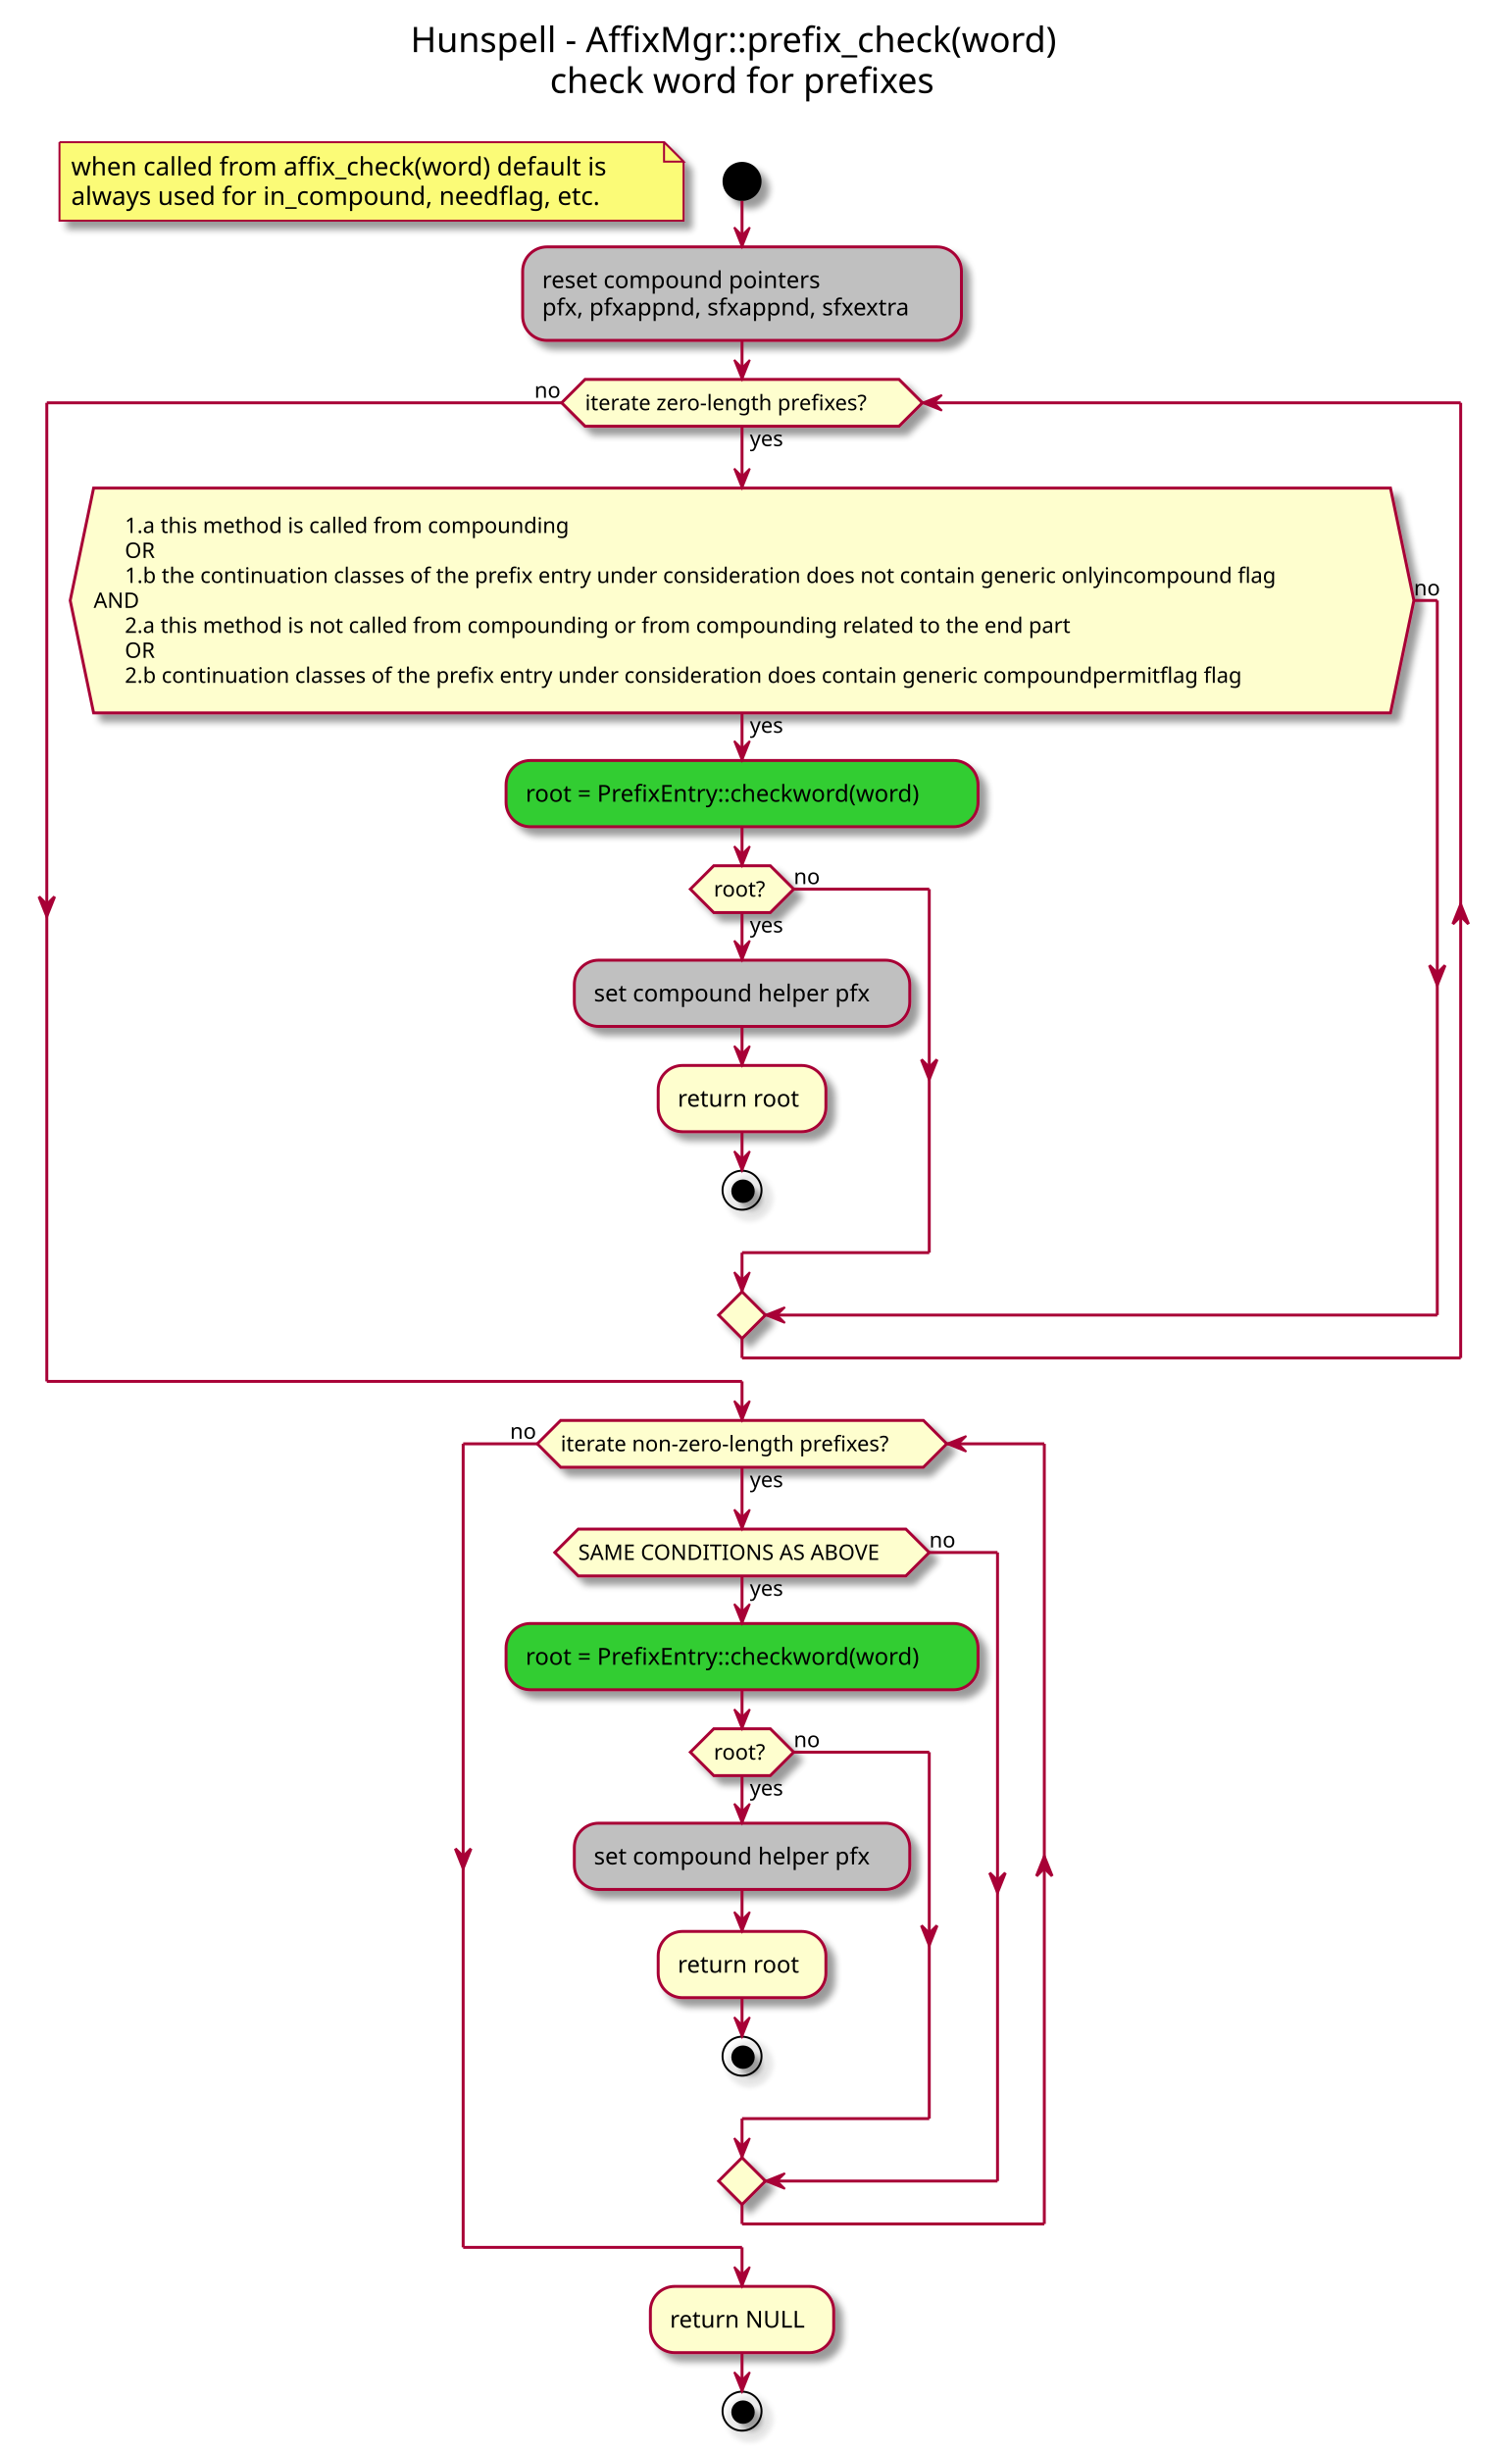
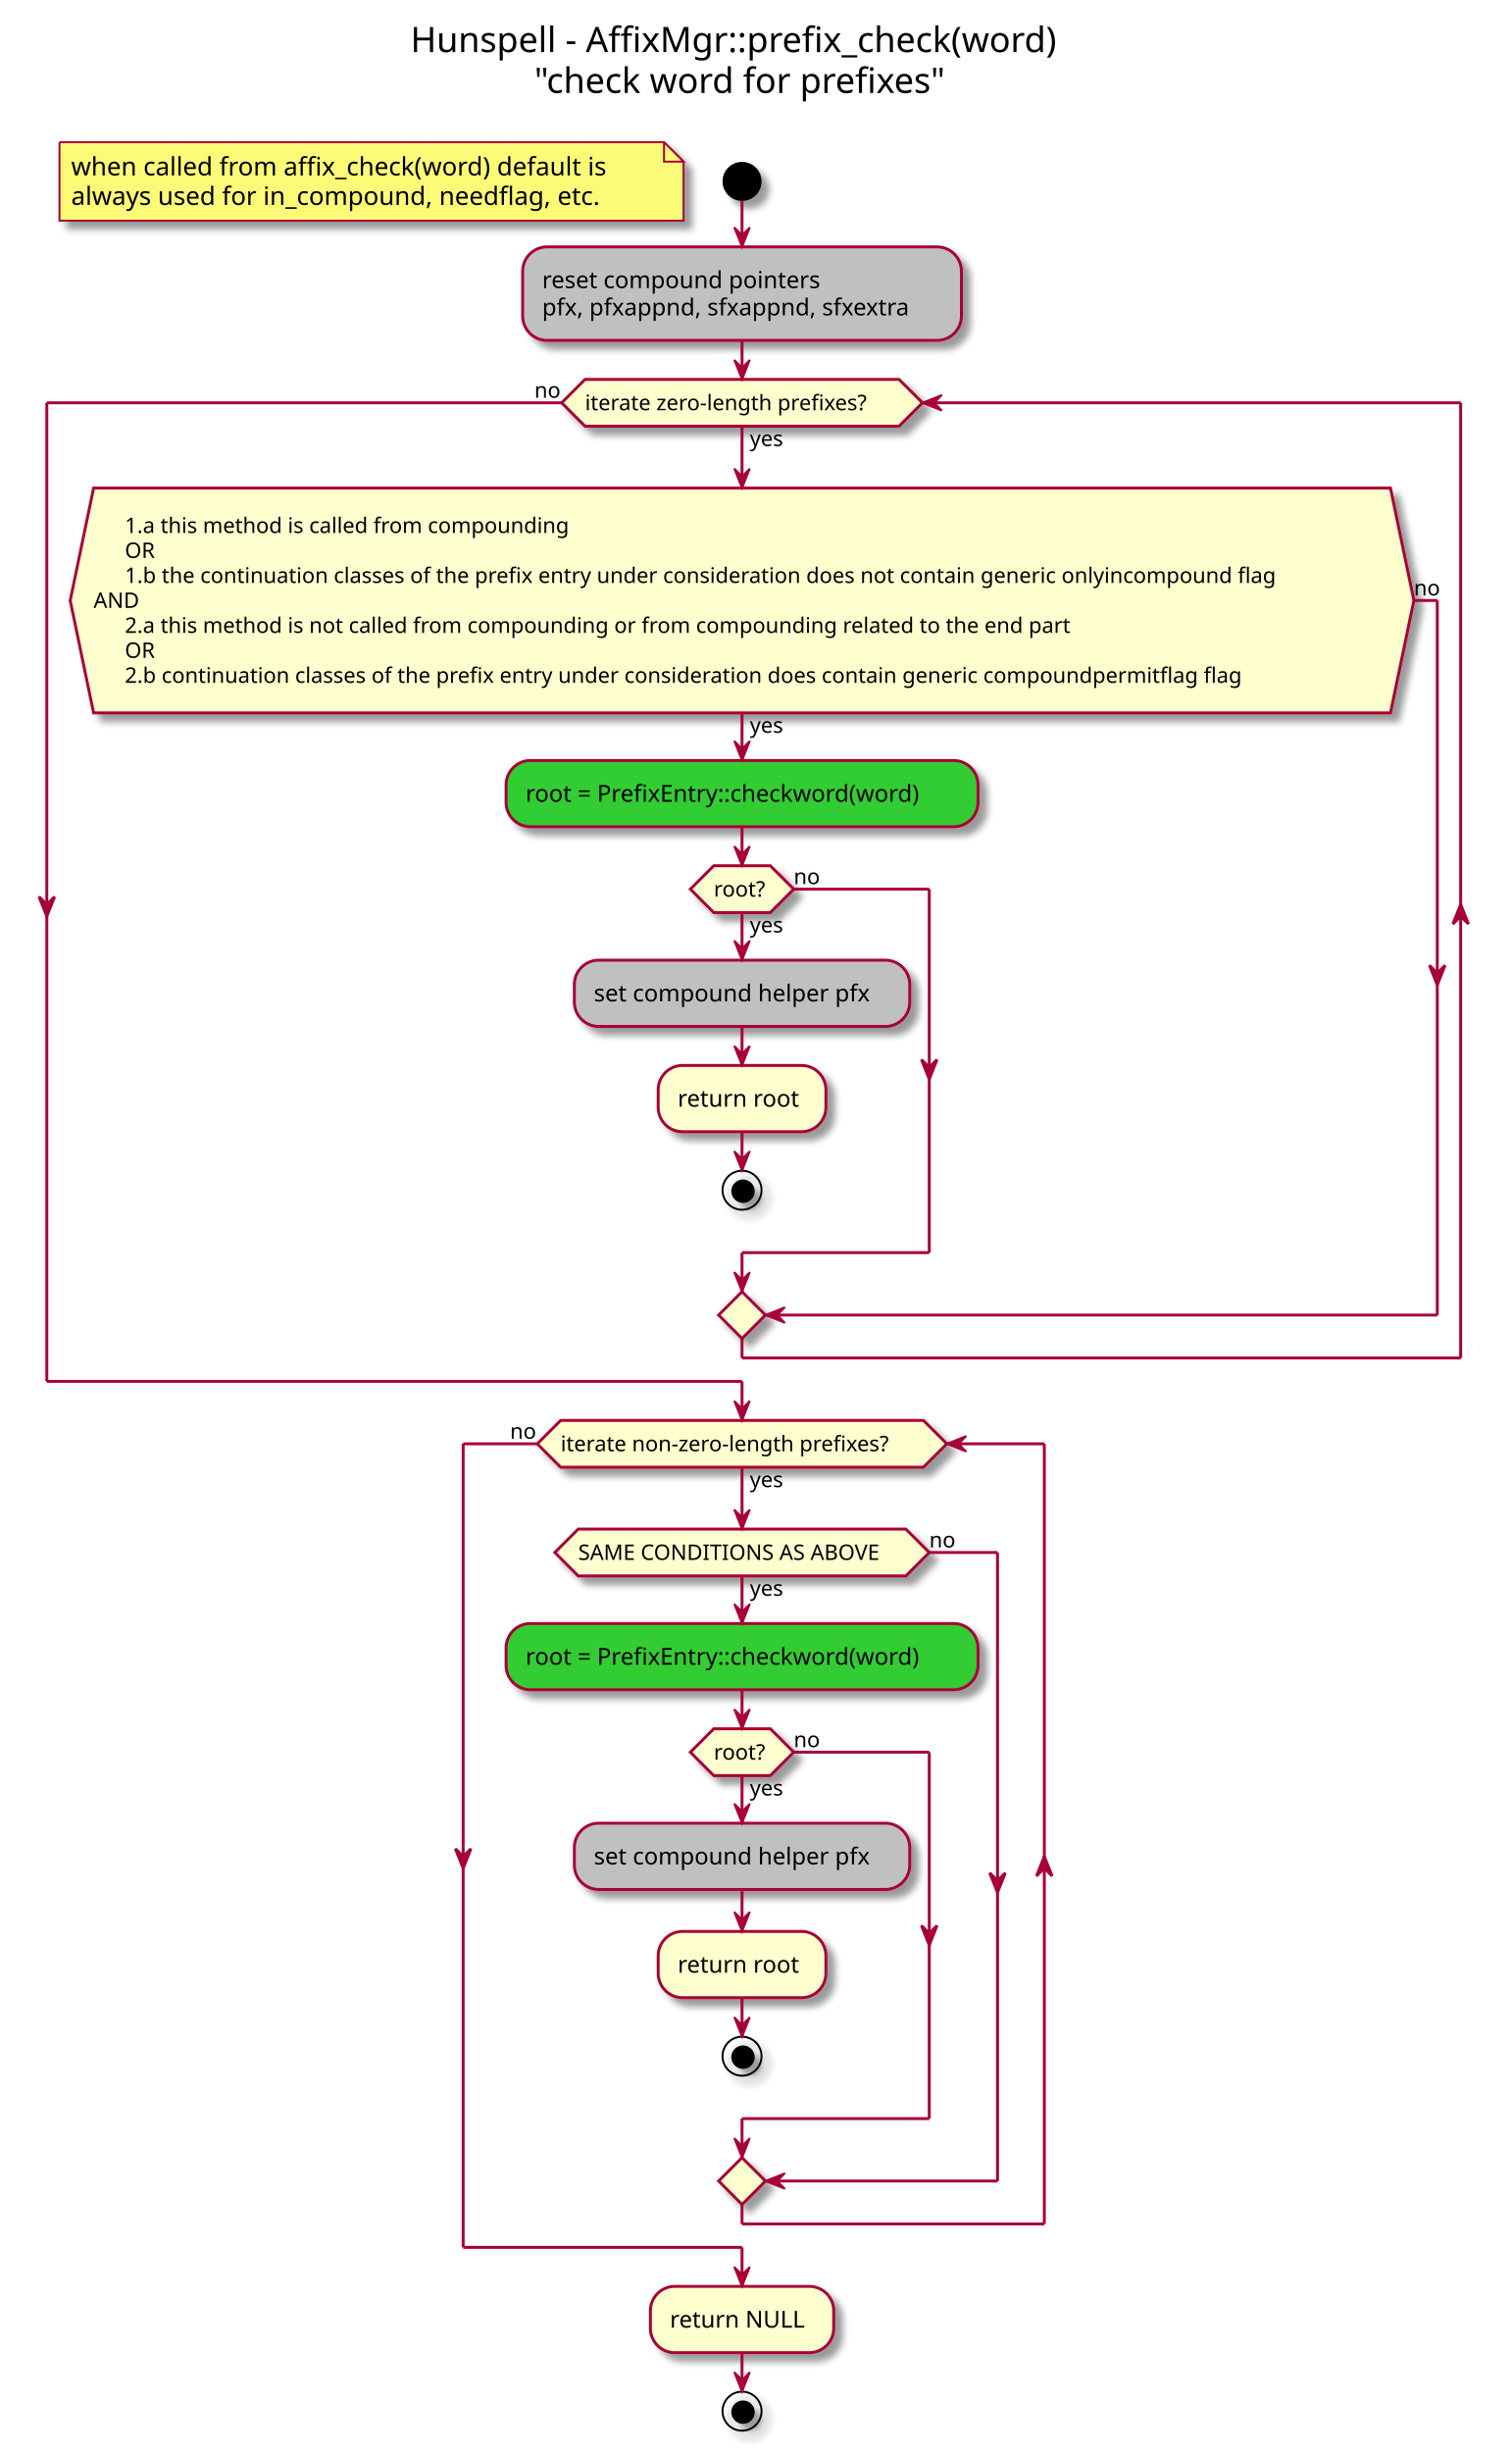
<svg xmlns="http://www.w3.org/2000/svg" contentScriptType="application/ecmascript" contentStyleType="text/css" height="1257px" preserveAspectRatio="none" style="width:775px;height:1257px;" version="1.1" viewBox="0 0 775 1257" width="775px" zoomAndPan="magnify">
  <defs>
-     <linearGradient id="g1tcsan2qnqfuj0" x1="0%" x2="100%" y1="50%" y2="50%">
+     <linearGradient id="gyoyyty8eo2b90" x1="0%" x2="100%" y1="50%" y2="50%">
      <stop offset="0%" stop-color="#FFFFFF" />
      <stop offset="100%" stop-color="#FFFFFF" />
    </linearGradient>
-     <filter height="300%" id="f1tcsan2qnqfuj" width="300%" x="-1" y="-1">
+     <filter height="300%" id="fyoyyty8eo2b9" width="300%" x="-1" y="-1">
      <feGaussianBlur result="blurOut" stdDeviation="2.0" />
      <feColorMatrix in="blurOut" result="blurOut2" type="matrix" values="0 0 0 0 0 0 0 0 0 0 0 0 0 0 0 0 0 0 .4 0" />
      <feOffset dx="4.0" dy="4.0" in="blurOut2" result="blurOut3" />
      <feBlend in="SourceGraphic" in2="blurOut3" mode="normal" />
    </filter>
  </defs>
  <g>
-     <rect fill="url(#g1tcsan2qnqfuj0)" height="1257" style="stroke: none; stroke-width: 1.0;" width="775" x="0" y="0" />
+     <rect fill="url(#gyoyyty8eo2b90)" height="1257" style="stroke: none; stroke-width: 1.0;" width="775" x="0" y="0" />
    <text fill="#000000" font-family="sans-serif" font-size="18" lengthAdjust="spacingAndGlyphs" textLength="352" x="210.5" y="26.708">Hunspell - AffixMgr::prefix_check(word)</text>
-     <text fill="#000000" font-family="sans-serif" font-size="18" lengthAdjust="spacingAndGlyphs" textLength="209" x="282" y="47.661">check word for prefixes</text>
+     <text fill="#000000" font-family="sans-serif" font-size="18" lengthAdjust="spacingAndGlyphs" textLength="225" x="274" y="47.661">"check word for prefixes"</text>
    <text fill="#000000" font-family="sans-serif" font-size="18" lengthAdjust="spacingAndGlyphs" textLength="0" x="389.5" y="68.614" />
-     <path d="M30.5,72.859 L30.5,113.125 L350.5,113.125 L350.5,82.859 L340.5,72.859 L30.5,72.859 " fill="#FBFB77" filter="url(#f1tcsan2qnqfuj)" style="stroke: #A80036; stroke-width: 1.0;" />
+     <path d="M30.5,72.859 L30.5,113.125 L350.5,113.125 L350.5,82.859 L340.5,72.859 L30.5,72.859 " fill="#FBFB77" filter="url(#fyoyyty8eo2b9)" style="stroke: #A80036; stroke-width: 1.0;" />
    <path d="M340.5,72.859 L340.5,82.859 L350.5,82.859 L340.5,72.859 " fill="#FBFB77" style="stroke: #A80036; stroke-width: 1.0;" />
    <text fill="#000000" font-family="sans-serif" font-size="13" lengthAdjust="spacingAndGlyphs" textLength="299" x="36.5" y="89.926">when called from affix_check(word) default is</text>
    <text fill="#000000" font-family="sans-serif" font-size="13" lengthAdjust="spacingAndGlyphs" textLength="291" x="36.5" y="105.059">always used for in_compound, needflag, etc.</text>
-     <ellipse cx="380.5" cy="92.992" fill="#000000" filter="url(#f1tcsan2qnqfuj)" rx="10" ry="10" style="stroke: none; stroke-width: 1.0;" />
-     <rect fill="#C0C0C0" filter="url(#f1tcsan2qnqfuj)" height="47.938" rx="12.5" ry="12.5" style="stroke: #A80036; stroke-width: 1.5;" width="225" x="268" y="126.559" />
+     <ellipse cx="380.5" cy="92.992" fill="#000000" filter="url(#fyoyyty8eo2b9)" rx="10" ry="10" style="stroke: none; stroke-width: 1.0;" />
+     <rect fill="#C0C0C0" filter="url(#fyoyyty8eo2b9)" height="47.938" rx="12.5" ry="12.5" style="stroke: #A80036; stroke-width: 1.5;" width="225" x="268" y="126.559" />
    <text fill="#000000" font-family="sans-serif" font-size="12" lengthAdjust="spacingAndGlyphs" textLength="152" x="278" y="147.698">reset compound pointers</text>
    <text fill="#000000" font-family="sans-serif" font-size="12" lengthAdjust="spacingAndGlyphs" textLength="205" x="278" y="161.667">pfx, pfxappnd, sfxappnd, sfxextra</text>
-     <rect fill="#32CD32" filter="url(#f1tcsan2qnqfuj)" height="33.969" rx="12.5" ry="12.5" style="stroke: #A80036; stroke-width: 1.5;" width="242" x="259.5" y="389.852" />
+     <rect fill="#32CD32" filter="url(#fyoyyty8eo2b9)" height="33.969" rx="12.5" ry="12.5" style="stroke: #A80036; stroke-width: 1.5;" width="242" x="259.5" y="389.852" />
    <text fill="#000000" font-family="sans-serif" font-size="12" lengthAdjust="spacingAndGlyphs" textLength="222" x="269.5" y="410.99">root = PrefixEntry::checkword(word)</text>
-     <rect fill="#C0C0C0" filter="url(#f1tcsan2qnqfuj)" height="33.969" rx="12.5" ry="12.5" style="stroke: #A80036; stroke-width: 1.5;" width="172" x="294.5" y="492.223" />
+     <rect fill="#C0C0C0" filter="url(#fyoyyty8eo2b9)" height="33.969" rx="12.5" ry="12.5" style="stroke: #A80036; stroke-width: 1.5;" width="172" x="294.5" y="492.223" />
    <text fill="#000000" font-family="sans-serif" font-size="12" lengthAdjust="spacingAndGlyphs" textLength="152" x="304.5" y="513.361">set compound helper pfx</text>
-     <rect fill="#FEFECE" filter="url(#f1tcsan2qnqfuj)" height="33.969" rx="12.5" ry="12.5" style="stroke: #A80036; stroke-width: 1.5;" width="86" x="337.5" y="546.191" />
+     <rect fill="#FEFECE" filter="url(#fyoyyty8eo2b9)" height="33.969" rx="12.5" ry="12.5" style="stroke: #A80036; stroke-width: 1.5;" width="86" x="337.5" y="546.191" />
    <text fill="#000000" font-family="sans-serif" font-size="12" lengthAdjust="spacingAndGlyphs" textLength="66" x="347.5" y="567.33">return root</text>
-     <ellipse cx="380.5" cy="610.16" fill="none" filter="url(#f1tcsan2qnqfuj)" rx="10" ry="10" style="stroke: #000000; stroke-width: 1.0;" />
-     <ellipse cx="381" cy="610.66" fill="#000000" filter="url(#f1tcsan2qnqfuj)" rx="6" ry="6" style="stroke: none; stroke-width: 1.0;" />
-     <polygon fill="#FEFECE" filter="url(#f1tcsan2qnqfuj)" points="366,443.82,395,443.82,407,455.82,395,467.82,366,467.82,354,455.82,366,443.82" style="stroke: #A80036; stroke-width: 1.5;" />
+     <ellipse cx="380.5" cy="610.16" fill="none" filter="url(#fyoyyty8eo2b9)" rx="10" ry="10" style="stroke: #000000; stroke-width: 1.0;" />
+     <ellipse cx="381" cy="610.66" fill="#000000" filter="url(#fyoyyty8eo2b9)" rx="6" ry="6" style="stroke: none; stroke-width: 1.0;" />
+     <polygon fill="#FEFECE" filter="url(#fyoyyty8eo2b9)" points="366,443.82,395,443.82,407,455.82,395,467.82,366,467.82,354,455.82,366,443.82" style="stroke: #A80036; stroke-width: 1.5;" />
    <text fill="#000000" font-family="sans-serif" font-size="11" lengthAdjust="spacingAndGlyphs" textLength="20" x="384.5" y="478.031">yes</text>
    <text fill="#000000" font-family="sans-serif" font-size="11" lengthAdjust="spacingAndGlyphs" textLength="29" x="366" y="459.628">root?</text>
    <text fill="#000000" font-family="sans-serif" font-size="11" lengthAdjust="spacingAndGlyphs" textLength="14" x="407" y="453.226">no</text>
-     <polygon fill="#FEFECE" filter="url(#f1tcsan2qnqfuj)" points="48,250.207,713,250.207,725,307.828,713,365.449,48,365.449,36,307.828,48,250.207" style="stroke: #A80036; stroke-width: 1.5;" />
+     <polygon fill="#FEFECE" filter="url(#fyoyyty8eo2b9)" points="48,250.207,713,250.207,725,307.828,713,365.449,48,365.449,36,307.828,48,250.207" style="stroke: #A80036; stroke-width: 1.5;" />
    <text fill="#000000" font-family="sans-serif" font-size="11" lengthAdjust="spacingAndGlyphs" textLength="20" x="384.5" y="375.66">yes</text>
    <text fill="#000000" font-family="sans-serif" font-size="11" lengthAdjust="spacingAndGlyphs" textLength="0" x="52" y="260.418" />
    <text fill="#000000" font-family="sans-serif" font-size="11" lengthAdjust="spacingAndGlyphs" textLength="250" x="64" y="273.222">1.a this method is called from compounding</text>
    <text fill="#000000" font-family="sans-serif" font-size="11" lengthAdjust="spacingAndGlyphs" textLength="17" x="64" y="286.027">OR</text>
    <text fill="#000000" font-family="sans-serif" font-size="11" lengthAdjust="spacingAndGlyphs" textLength="649" x="64" y="298.832">1.b the continuation classes of the prefix entry under consideration does not contain generic onlyincompound flag</text>
    <text fill="#000000" font-family="sans-serif" font-size="11" lengthAdjust="spacingAndGlyphs" textLength="24" x="48" y="311.636">AND</text>
    <text fill="#000000" font-family="sans-serif" font-size="11" lengthAdjust="spacingAndGlyphs" textLength="532" x="64" y="324.441">2.a this method is not called from compounding or from compounding related to the end part</text>
    <text fill="#000000" font-family="sans-serif" font-size="11" lengthAdjust="spacingAndGlyphs" textLength="17" x="64" y="337.246">OR</text>
    <text fill="#000000" font-family="sans-serif" font-size="11" lengthAdjust="spacingAndGlyphs" textLength="629" x="64" y="350.05">2.b continuation classes of the prefix entry under consideration does contain generic compoundpermitflag flag</text>
    <text fill="#000000" font-family="sans-serif" font-size="11" lengthAdjust="spacingAndGlyphs" textLength="14" x="725" y="305.234">no</text>
-     <polygon fill="#FEFECE" filter="url(#f1tcsan2qnqfuj)" points="380.5,662.16,392.5,674.16,380.5,686.16,368.5,674.16,380.5,662.16" style="stroke: #A80036; stroke-width: 1.5;" />
-     <polygon fill="#FEFECE" filter="url(#f1tcsan2qnqfuj)" points="300,194.497,461,194.497,473,206.497,461,218.497,300,218.497,288,206.497,300,194.497" style="stroke: #A80036; stroke-width: 1.5;" />
+     <polygon fill="#FEFECE" filter="url(#fyoyyty8eo2b9)" points="380.5,662.16,392.5,674.16,380.5,686.16,368.5,674.16,380.5,662.16" style="stroke: #A80036; stroke-width: 1.5;" />
+     <polygon fill="#FEFECE" filter="url(#fyoyyty8eo2b9)" points="300,194.497,461,194.497,473,206.497,461,218.497,300,218.497,288,206.497,300,194.497" style="stroke: #A80036; stroke-width: 1.5;" />
    <text fill="#000000" font-family="sans-serif" font-size="11" lengthAdjust="spacingAndGlyphs" textLength="20" x="384.5" y="228.707">yes</text>
    <text fill="#000000" font-family="sans-serif" font-size="11" lengthAdjust="spacingAndGlyphs" textLength="161" x="300" y="210.305">iterate zero-length prefixes?</text>
    <text fill="#000000" font-family="sans-serif" font-size="11" lengthAdjust="spacingAndGlyphs" textLength="14" x="274" y="203.902">no</text>
-     <rect fill="#32CD32" filter="url(#f1tcsan2qnqfuj)" height="33.969" rx="12.5" ry="12.5" style="stroke: #A80036; stroke-width: 1.5;" width="242" x="259.5" y="832.273" />
+     <rect fill="#32CD32" filter="url(#fyoyyty8eo2b9)" height="33.969" rx="12.5" ry="12.5" style="stroke: #A80036; stroke-width: 1.5;" width="242" x="259.5" y="832.273" />
    <text fill="#000000" font-family="sans-serif" font-size="12" lengthAdjust="spacingAndGlyphs" textLength="222" x="269.5" y="853.412">root = PrefixEntry::checkword(word)</text>
-     <rect fill="#C0C0C0" filter="url(#f1tcsan2qnqfuj)" height="33.969" rx="12.5" ry="12.5" style="stroke: #A80036; stroke-width: 1.5;" width="172" x="294.5" y="934.644" />
+     <rect fill="#C0C0C0" filter="url(#fyoyyty8eo2b9)" height="33.969" rx="12.5" ry="12.5" style="stroke: #A80036; stroke-width: 1.5;" width="172" x="294.5" y="934.644" />
    <text fill="#000000" font-family="sans-serif" font-size="12" lengthAdjust="spacingAndGlyphs" textLength="152" x="304.5" y="955.783">set compound helper pfx</text>
-     <rect fill="#FEFECE" filter="url(#f1tcsan2qnqfuj)" height="33.969" rx="12.5" ry="12.5" style="stroke: #A80036; stroke-width: 1.5;" width="86" x="337.5" y="990.128" />
+     <rect fill="#FEFECE" filter="url(#fyoyyty8eo2b9)" height="33.969" rx="12.5" ry="12.5" style="stroke: #A80036; stroke-width: 1.5;" width="86" x="337.5" y="990.128" />
    <text fill="#000000" font-family="sans-serif" font-size="12" lengthAdjust="spacingAndGlyphs" textLength="66" x="347.5" y="1011.267">return root</text>
-     <ellipse cx="380.5" cy="1054.097" fill="none" filter="url(#f1tcsan2qnqfuj)" rx="10" ry="10" style="stroke: #000000; stroke-width: 1.0;" />
-     <ellipse cx="381" cy="1054.597" fill="#000000" filter="url(#f1tcsan2qnqfuj)" rx="6" ry="6" style="stroke: none; stroke-width: 1.0;" />
-     <polygon fill="#FEFECE" filter="url(#f1tcsan2qnqfuj)" points="366,886.242,395,886.242,407,898.242,395,910.242,366,910.242,354,898.242,366,886.242" style="stroke: #A80036; stroke-width: 1.5;" />
+     <ellipse cx="380.5" cy="1054.097" fill="none" filter="url(#fyoyyty8eo2b9)" rx="10" ry="10" style="stroke: #000000; stroke-width: 1.0;" />
+     <ellipse cx="381" cy="1054.597" fill="#000000" filter="url(#fyoyyty8eo2b9)" rx="6" ry="6" style="stroke: none; stroke-width: 1.0;" />
+     <polygon fill="#FEFECE" filter="url(#fyoyyty8eo2b9)" points="366,886.242,395,886.242,407,898.242,395,910.242,366,910.242,354,898.242,366,886.242" style="stroke: #A80036; stroke-width: 1.5;" />
    <text fill="#000000" font-family="sans-serif" font-size="11" lengthAdjust="spacingAndGlyphs" textLength="20" x="384.5" y="920.452">yes</text>
    <text fill="#000000" font-family="sans-serif" font-size="11" lengthAdjust="spacingAndGlyphs" textLength="29" x="366" y="902.05">root?</text>
    <text fill="#000000" font-family="sans-serif" font-size="11" lengthAdjust="spacingAndGlyphs" textLength="14" x="407" y="895.648">no</text>
-     <polygon fill="#FEFECE" filter="url(#f1tcsan2qnqfuj)" points="296.5,783.871,464.5,783.871,476.5,795.871,464.5,807.871,296.5,807.871,284.5,795.871,296.5,783.871" style="stroke: #A80036; stroke-width: 1.5;" />
+     <polygon fill="#FEFECE" filter="url(#fyoyyty8eo2b9)" points="296.5,783.871,464.5,783.871,476.5,795.871,464.5,807.871,296.5,807.871,284.5,795.871,296.5,783.871" style="stroke: #A80036; stroke-width: 1.5;" />
    <text fill="#000000" font-family="sans-serif" font-size="11" lengthAdjust="spacingAndGlyphs" textLength="20" x="384.5" y="818.081">yes</text>
    <text fill="#000000" font-family="sans-serif" font-size="11" lengthAdjust="spacingAndGlyphs" textLength="168" x="296.5" y="799.679">SAME CONDITIONS AS ABOVE</text>
    <text fill="#000000" font-family="sans-serif" font-size="11" lengthAdjust="spacingAndGlyphs" textLength="14" x="476.5" y="793.276">no</text>
-     <polygon fill="#FEFECE" filter="url(#f1tcsan2qnqfuj)" points="380.5,1106.097,392.5,1118.097,380.5,1130.097,368.5,1118.097,380.5,1106.097" style="stroke: #A80036; stroke-width: 1.5;" />
-     <polygon fill="#FEFECE" filter="url(#f1tcsan2qnqfuj)" points="287.5,728.16,473.5,728.16,485.5,740.16,473.5,752.16,287.5,752.16,275.5,740.16,287.5,728.16" style="stroke: #A80036; stroke-width: 1.5;" />
+     <polygon fill="#FEFECE" filter="url(#fyoyyty8eo2b9)" points="380.5,1106.097,392.5,1118.097,380.5,1130.097,368.5,1118.097,380.5,1106.097" style="stroke: #A80036; stroke-width: 1.5;" />
+     <polygon fill="#FEFECE" filter="url(#fyoyyty8eo2b9)" points="287.5,728.16,473.5,728.16,485.5,740.16,473.5,752.16,287.5,752.16,275.5,740.16,287.5,728.16" style="stroke: #A80036; stroke-width: 1.5;" />
    <text fill="#000000" font-family="sans-serif" font-size="11" lengthAdjust="spacingAndGlyphs" textLength="20" x="384.5" y="762.371">yes</text>
    <text fill="#000000" font-family="sans-serif" font-size="11" lengthAdjust="spacingAndGlyphs" textLength="186" x="287.5" y="743.968">iterate non-zero-length prefixes?</text>
    <text fill="#000000" font-family="sans-serif" font-size="11" lengthAdjust="spacingAndGlyphs" textLength="14" x="261.5" y="737.566">no</text>
-     <rect fill="#FEFECE" filter="url(#f1tcsan2qnqfuj)" height="33.969" rx="12.5" ry="12.5" style="stroke: #A80036; stroke-width: 1.5;" width="94" x="333.5" y="1172.097" />
+     <rect fill="#FEFECE" filter="url(#fyoyyty8eo2b9)" height="33.969" rx="12.5" ry="12.5" style="stroke: #A80036; stroke-width: 1.5;" width="94" x="333.5" y="1172.097" />
    <text fill="#000000" font-family="sans-serif" font-size="12" lengthAdjust="spacingAndGlyphs" textLength="74" x="343.5" y="1193.236">return NULL</text>
-     <ellipse cx="380.5" cy="1236.066" fill="none" filter="url(#f1tcsan2qnqfuj)" rx="10" ry="10" style="stroke: #000000; stroke-width: 1.0;" />
-     <ellipse cx="381" cy="1236.566" fill="#000000" filter="url(#f1tcsan2qnqfuj)" rx="6" ry="6" style="stroke: none; stroke-width: 1.0;" />
+     <ellipse cx="380.5" cy="1236.066" fill="none" filter="url(#fyoyyty8eo2b9)" rx="10" ry="10" style="stroke: #000000; stroke-width: 1.0;" />
+     <ellipse cx="381" cy="1236.566" fill="#000000" filter="url(#fyoyyty8eo2b9)" rx="6" ry="6" style="stroke: none; stroke-width: 1.0;" />
    <line style="stroke: #A80036; stroke-width: 1.5;" x1="380.5" x2="380.5" y1="102.992" y2="126.559" />
    <polygon fill="#A80036" points="376.5,116.559,380.5,126.559,384.5,116.559,380.5,120.559" style="stroke: #A80036; stroke-width: 1.0;" />
    <line style="stroke: #A80036; stroke-width: 1.5;" x1="380.5" x2="380.5" y1="526.191" y2="546.191" />
    <polygon fill="#A80036" points="376.5,536.191,380.5,546.191,384.5,536.191,380.5,540.191" style="stroke: #A80036; stroke-width: 1.0;" />
    <line style="stroke: #A80036; stroke-width: 1.5;" x1="380.5" x2="380.5" y1="580.16" y2="600.16" />
    <polygon fill="#A80036" points="376.5,590.16,380.5,600.16,384.5,590.16,380.5,594.16" style="stroke: #A80036; stroke-width: 1.0;" />
    <line style="stroke: #A80036; stroke-width: 1.5;" x1="380.5" x2="380.5" y1="467.82" y2="492.223" />
    <polygon fill="#A80036" points="376.5,482.223,380.5,492.223,384.5,482.223,380.5,486.223" style="stroke: #A80036; stroke-width: 1.0;" />
    <line style="stroke: #A80036; stroke-width: 1.5;" x1="407" x2="476.5" y1="455.82" y2="455.82" />
    <polygon fill="#A80036" points="472.5,543.191,476.5,553.191,480.5,543.191,476.5,547.191" style="stroke: #A80036; stroke-width: 1.5;" />
    <line style="stroke: #A80036; stroke-width: 1.5;" x1="476.5" x2="476.5" y1="455.82" y2="642.16" />
    <line style="stroke: #A80036; stroke-width: 1.5;" x1="476.5" x2="380.5" y1="642.16" y2="642.16" />
    <line style="stroke: #A80036; stroke-width: 1.5;" x1="380.5" x2="380.5" y1="642.16" y2="662.16" />
    <polygon fill="#A80036" points="376.5,652.16,380.5,662.16,384.5,652.16,380.5,656.16" style="stroke: #A80036; stroke-width: 1.0;" />
    <line style="stroke: #A80036; stroke-width: 1.5;" x1="380.5" x2="380.5" y1="423.82" y2="443.82" />
    <polygon fill="#A80036" points="376.5,433.82,380.5,443.82,384.5,433.82,380.5,437.82" style="stroke: #A80036; stroke-width: 1.0;" />
    <line style="stroke: #A80036; stroke-width: 1.5;" x1="380.5" x2="380.5" y1="365.449" y2="389.852" />
    <polygon fill="#A80036" points="376.5,379.852,380.5,389.852,384.5,379.852,380.5,383.852" style="stroke: #A80036; stroke-width: 1.0;" />
    <line style="stroke: #A80036; stroke-width: 1.5;" x1="725" x2="737" y1="307.828" y2="307.828" />
    <polygon fill="#A80036" points="733,494.897,737,504.897,741,494.897,737,498.897" style="stroke: #A80036; stroke-width: 1.5;" />
    <line style="stroke: #A80036; stroke-width: 1.5;" x1="737" x2="737" y1="307.828" y2="674.16" />
    <line style="stroke: #A80036; stroke-width: 1.5;" x1="737" x2="392.5" y1="674.16" y2="674.16" />
    <polygon fill="#A80036" points="402.5,670.16,392.5,674.16,402.5,678.16,398.5,674.16" style="stroke: #A80036; stroke-width: 1.0;" />
    <line style="stroke: #A80036; stroke-width: 1.5;" x1="380.5" x2="380.5" y1="218.497" y2="250.207" />
    <polygon fill="#A80036" points="376.5,240.207,380.5,250.207,384.5,240.207,380.5,244.207" style="stroke: #A80036; stroke-width: 1.0;" />
    <line style="stroke: #A80036; stroke-width: 1.5;" x1="380.5" x2="380.5" y1="686.16" y2="696.16" />
    <line style="stroke: #A80036; stroke-width: 1.5;" x1="380.5" x2="749" y1="696.16" y2="696.16" />
    <polygon fill="#A80036" points="745,473.684,749,463.684,753,473.684,749,469.684" style="stroke: #A80036; stroke-width: 1.5;" />
    <line style="stroke: #A80036; stroke-width: 1.5;" x1="749" x2="749" y1="206.497" y2="696.16" />
    <line style="stroke: #A80036; stroke-width: 1.5;" x1="749" x2="473" y1="206.497" y2="206.497" />
    <polygon fill="#A80036" points="483,202.497,473,206.497,483,210.497,479,206.497" style="stroke: #A80036; stroke-width: 1.0;" />
    <line style="stroke: #A80036; stroke-width: 1.5;" x1="288" x2="24" y1="206.497" y2="206.497" />
    <polygon fill="#A80036" points="20,459.684,24,469.684,28,459.684,24,463.684" style="stroke: #A80036; stroke-width: 1.5;" />
    <line style="stroke: #A80036; stroke-width: 1.5;" x1="24" x2="24" y1="206.497" y2="708.16" />
    <line style="stroke: #A80036; stroke-width: 1.5;" x1="24" x2="380.5" y1="708.16" y2="708.16" />
    <line style="stroke: #A80036; stroke-width: 1.5;" x1="380.5" x2="380.5" y1="708.16" y2="728.16" />
    <polygon fill="#A80036" points="376.5,718.16,380.5,728.16,384.5,718.16,380.5,722.16" style="stroke: #A80036; stroke-width: 1.0;" />
    <line style="stroke: #A80036; stroke-width: 1.5;" x1="380.5" x2="380.5" y1="174.497" y2="194.497" />
    <polygon fill="#A80036" points="376.5,184.497,380.5,194.497,384.5,184.497,380.5,188.497" style="stroke: #A80036; stroke-width: 1.0;" />
    <line style="stroke: #A80036; stroke-width: 1.5;" x1="380.5" x2="380.5" y1="968.613" y2="990.128" />
    <polygon fill="#A80036" points="376.5,980.128,380.5,990.128,384.5,980.128,380.5,984.128" style="stroke: #A80036; stroke-width: 1.0;" />
    <line style="stroke: #A80036; stroke-width: 1.5;" x1="380.5" x2="380.5" y1="1024.097" y2="1044.097" />
    <polygon fill="#A80036" points="376.5,1034.097,380.5,1044.097,384.5,1034.097,380.5,1038.097" style="stroke: #A80036; stroke-width: 1.0;" />
    <line style="stroke: #A80036; stroke-width: 1.5;" x1="380.5" x2="380.5" y1="910.242" y2="934.644" />
    <polygon fill="#A80036" points="376.5,924.644,380.5,934.644,384.5,924.644,380.5,928.644" style="stroke: #A80036; stroke-width: 1.0;" />
    <line style="stroke: #A80036; stroke-width: 1.5;" x1="407" x2="476.5" y1="898.242" y2="898.242" />
    <polygon fill="#A80036" points="472.5,987.128,476.5,997.128,480.5,987.128,476.5,991.128" style="stroke: #A80036; stroke-width: 1.5;" />
    <line style="stroke: #A80036; stroke-width: 1.5;" x1="476.5" x2="476.5" y1="898.242" y2="1086.097" />
    <line style="stroke: #A80036; stroke-width: 1.5;" x1="476.5" x2="380.5" y1="1086.097" y2="1086.097" />
    <line style="stroke: #A80036; stroke-width: 1.5;" x1="380.5" x2="380.5" y1="1086.097" y2="1106.097" />
    <polygon fill="#A80036" points="376.5,1096.097,380.5,1106.097,384.5,1096.097,380.5,1100.097" style="stroke: #A80036; stroke-width: 1.0;" />
    <line style="stroke: #A80036; stroke-width: 1.5;" x1="380.5" x2="380.5" y1="866.242" y2="886.242" />
    <polygon fill="#A80036" points="376.5,876.242,380.5,886.242,384.5,876.242,380.5,880.242" style="stroke: #A80036; stroke-width: 1.0;" />
    <line style="stroke: #A80036; stroke-width: 1.5;" x1="380.5" x2="380.5" y1="807.871" y2="832.273" />
    <polygon fill="#A80036" points="376.5,822.273,380.5,832.273,384.5,822.273,380.5,826.273" style="stroke: #A80036; stroke-width: 1.0;" />
    <line style="stroke: #A80036; stroke-width: 1.5;" x1="476.5" x2="511.5" y1="795.871" y2="795.871" />
    <polygon fill="#A80036" points="507.5,960.128,511.5,970.128,515.5,960.128,511.5,964.128" style="stroke: #A80036; stroke-width: 1.5;" />
    <line style="stroke: #A80036; stroke-width: 1.5;" x1="511.5" x2="511.5" y1="795.871" y2="1118.097" />
    <line style="stroke: #A80036; stroke-width: 1.5;" x1="511.5" x2="392.5" y1="1118.097" y2="1118.097" />
    <polygon fill="#A80036" points="402.5,1114.097,392.5,1118.097,402.5,1122.097,398.5,1118.097" style="stroke: #A80036; stroke-width: 1.0;" />
    <line style="stroke: #A80036; stroke-width: 1.5;" x1="380.5" x2="380.5" y1="752.16" y2="783.871" />
    <polygon fill="#A80036" points="376.5,773.871,380.5,783.871,384.5,773.871,380.5,777.871" style="stroke: #A80036; stroke-width: 1.0;" />
    <line style="stroke: #A80036; stroke-width: 1.5;" x1="380.5" x2="380.5" y1="1130.097" y2="1140.097" />
    <line style="stroke: #A80036; stroke-width: 1.5;" x1="380.5" x2="535.5" y1="1140.097" y2="1140.097" />
    <polygon fill="#A80036" points="531.5,961.726,535.5,951.726,539.5,961.726,535.5,957.726" style="stroke: #A80036; stroke-width: 1.5;" />
    <line style="stroke: #A80036; stroke-width: 1.5;" x1="535.5" x2="535.5" y1="740.16" y2="1140.097" />
    <line style="stroke: #A80036; stroke-width: 1.5;" x1="535.5" x2="485.5" y1="740.16" y2="740.16" />
    <polygon fill="#A80036" points="495.5,736.16,485.5,740.16,495.5,744.16,491.5,740.16" style="stroke: #A80036; stroke-width: 1.0;" />
    <line style="stroke: #A80036; stroke-width: 1.5;" x1="275.5" x2="237.5" y1="740.16" y2="740.16" />
    <polygon fill="#A80036" points="233.5,947.726,237.5,957.726,241.5,947.726,237.5,951.726" style="stroke: #A80036; stroke-width: 1.5;" />
    <line style="stroke: #A80036; stroke-width: 1.5;" x1="237.5" x2="237.5" y1="740.16" y2="1152.097" />
    <line style="stroke: #A80036; stroke-width: 1.5;" x1="237.5" x2="380.5" y1="1152.097" y2="1152.097" />
    <line style="stroke: #A80036; stroke-width: 1.5;" x1="380.5" x2="380.5" y1="1152.097" y2="1172.097" />
    <polygon fill="#A80036" points="376.5,1162.097,380.5,1172.097,384.5,1162.097,380.5,1166.097" style="stroke: #A80036; stroke-width: 1.0;" />
    <line style="stroke: #A80036; stroke-width: 1.5;" x1="380.5" x2="380.5" y1="1206.066" y2="1226.066" />
    <polygon fill="#A80036" points="376.5,1216.066,380.5,1226.066,384.5,1216.066,380.5,1220.066" style="stroke: #A80036; stroke-width: 1.0;" />
  </g>
</svg>
